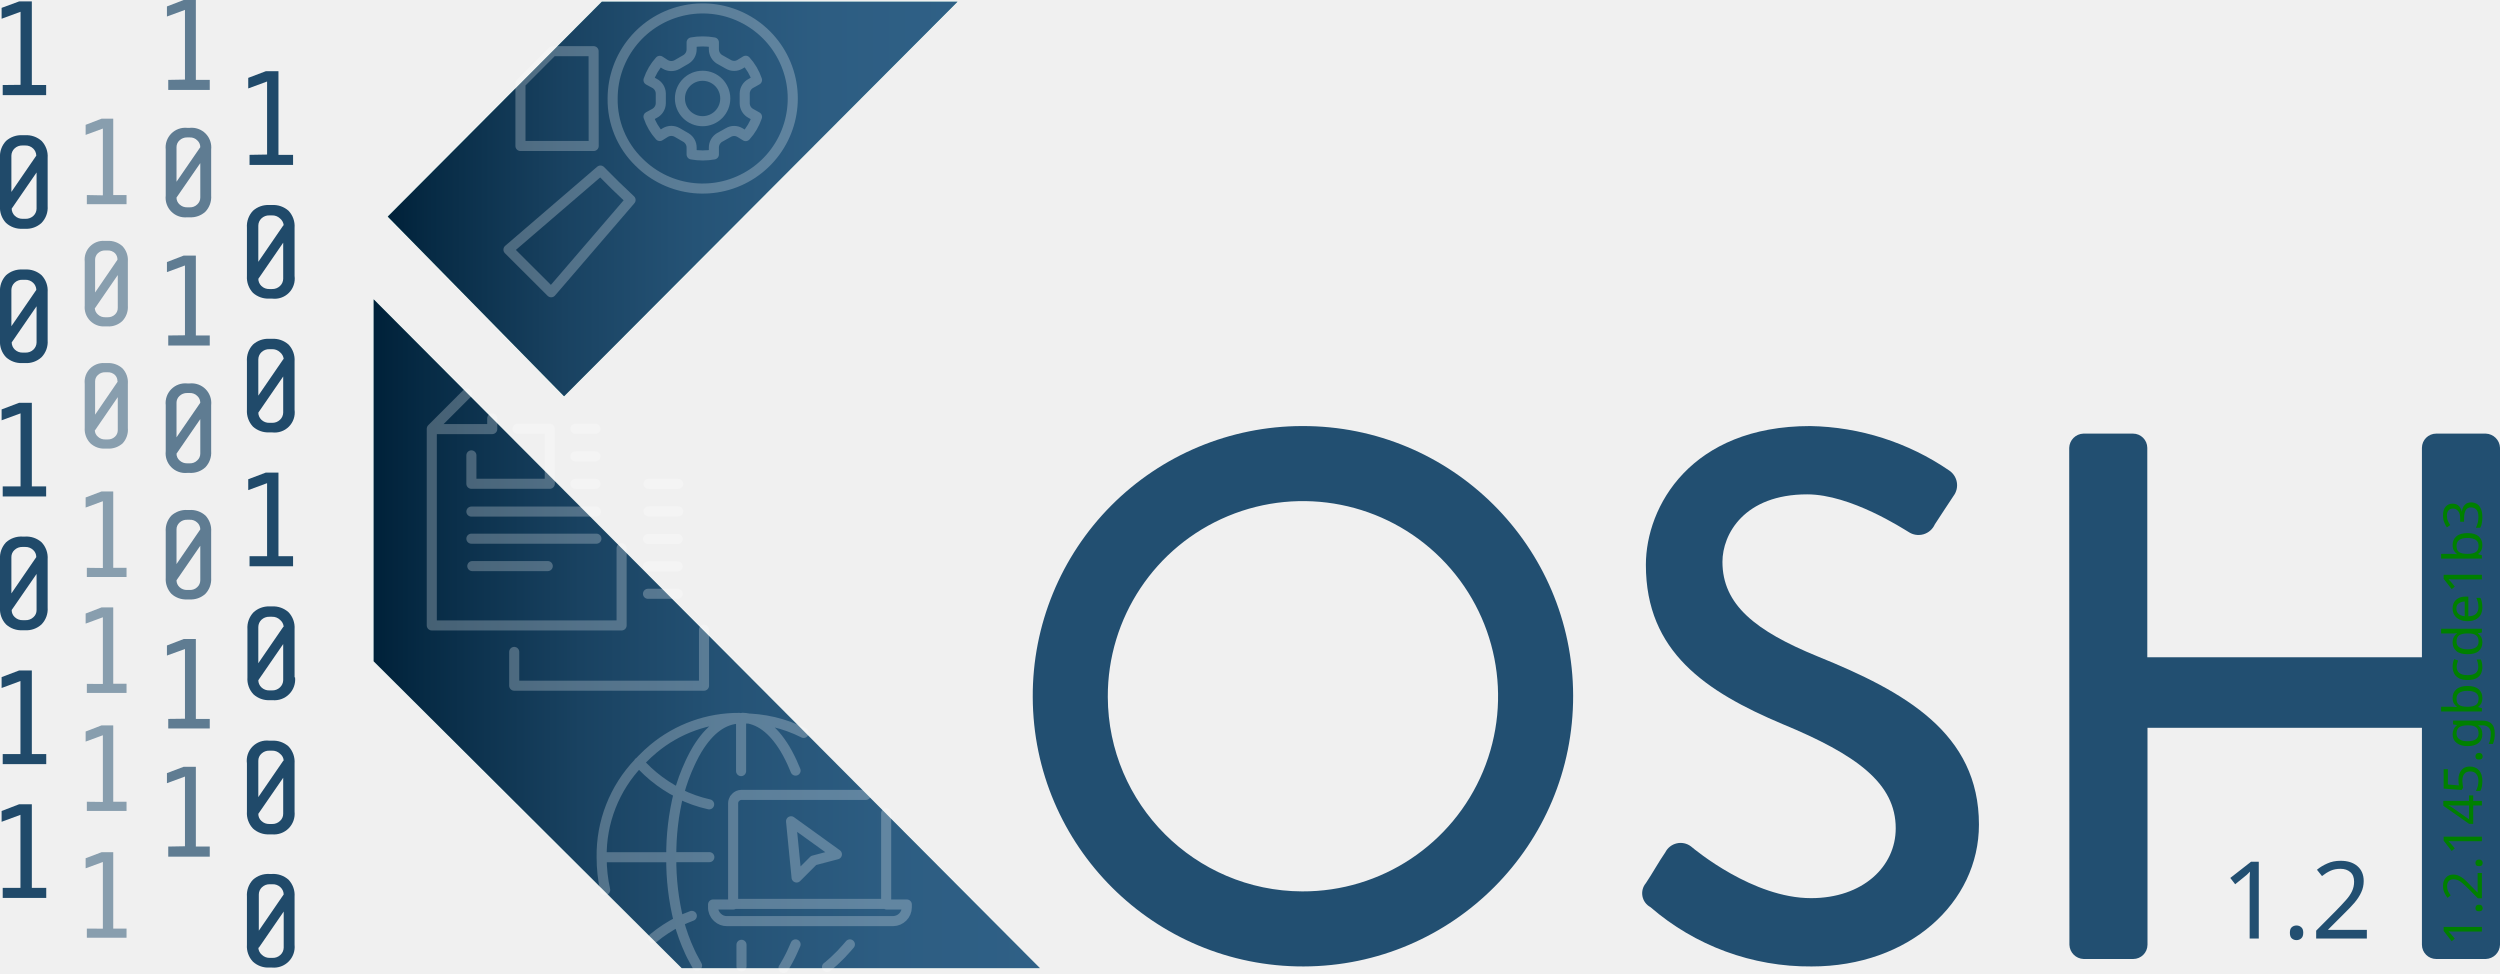
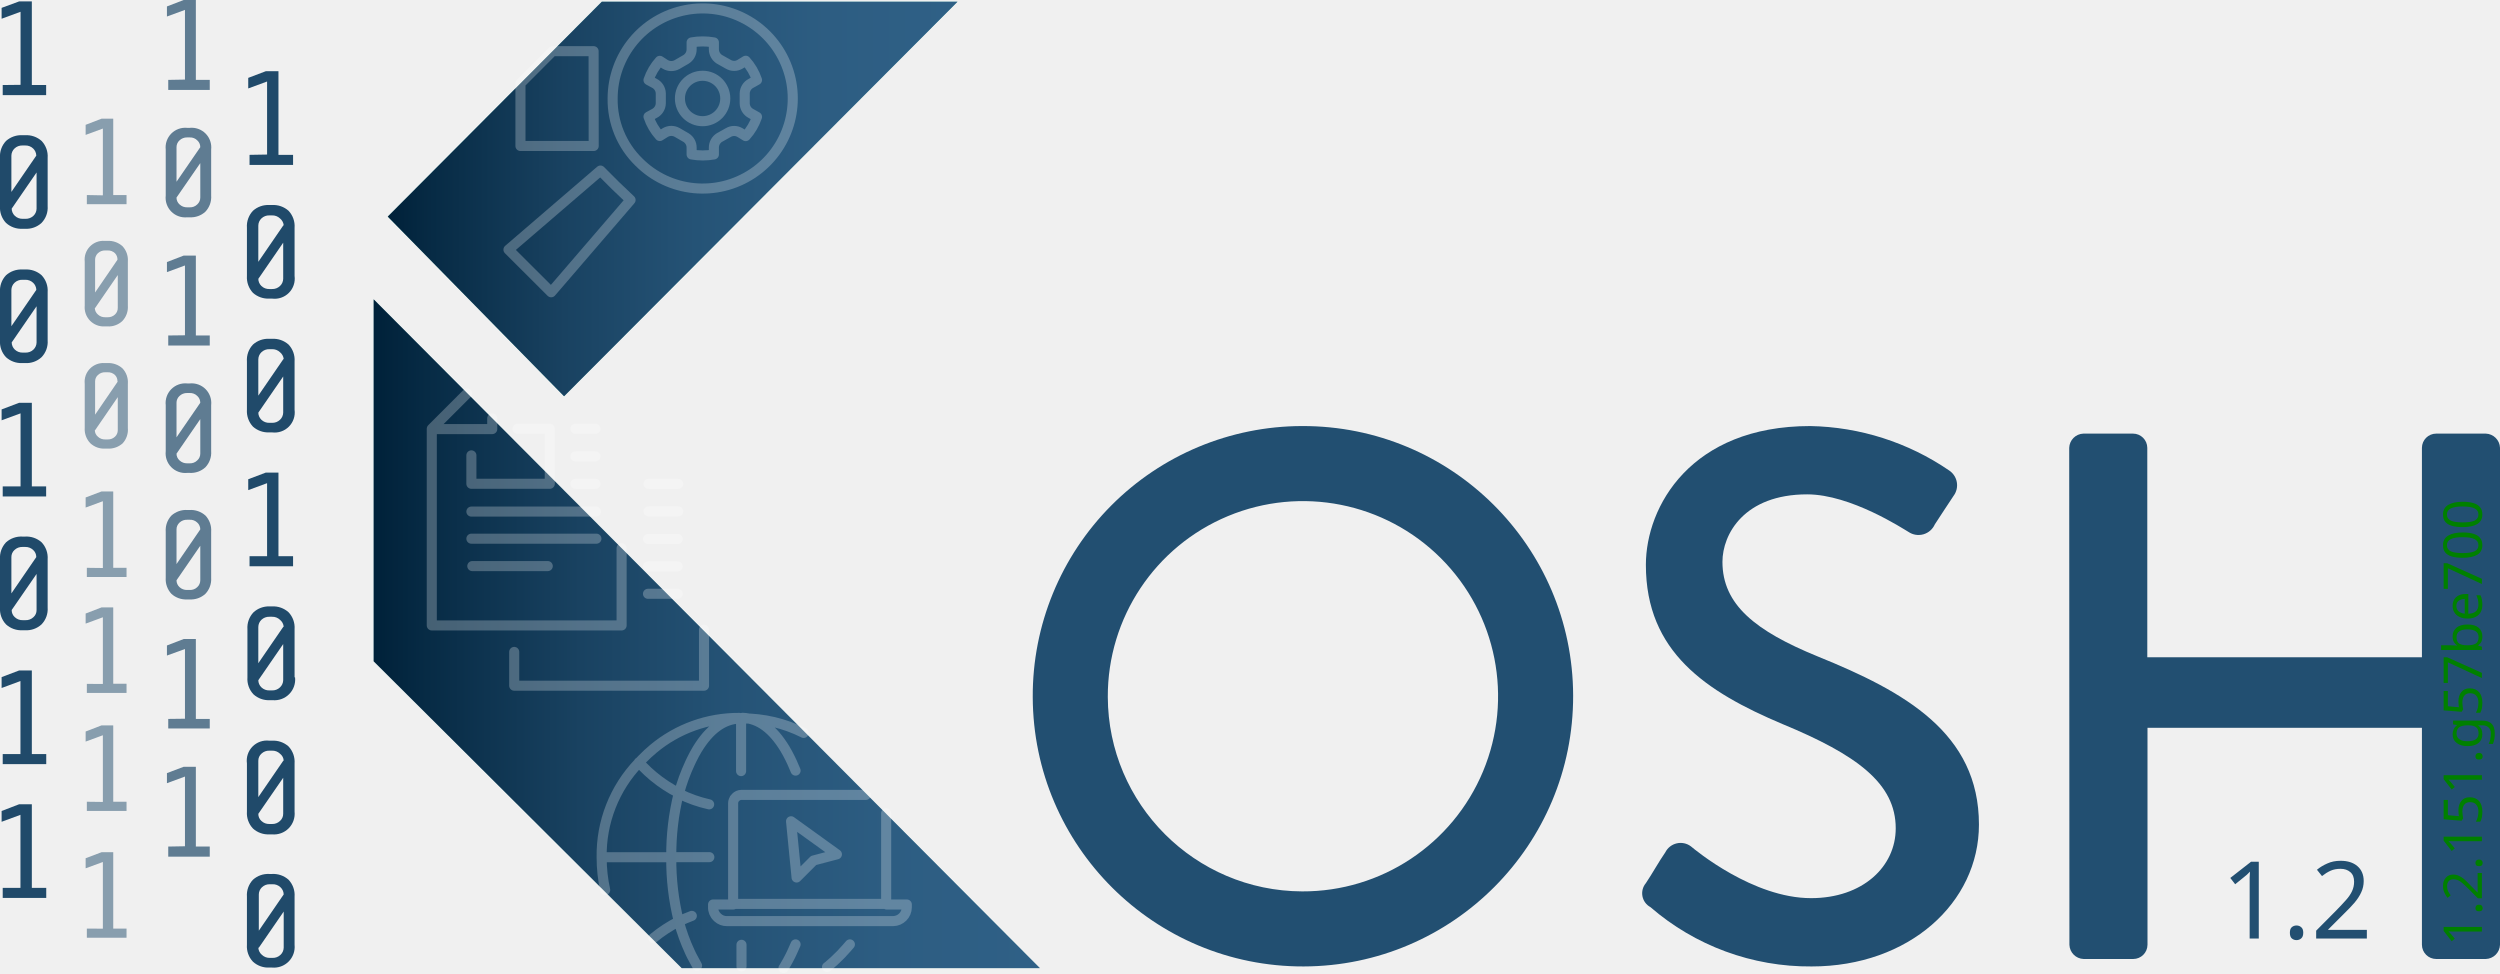
<svg xmlns="http://www.w3.org/2000/svg" xmlns:xlink="http://www.w3.org/1999/xlink" viewBox="0 0 248.15 96.65" version="1.1" id="svg4211">
  <defs id="defs4110">
    <style id="style4094">.cls-1{isolation:isolate;}.cls-2,.cls-3,.cls-4,.cls-5{fill:#224f71;}.cls-3,.cls-4,.cls-5,.cls-6{mix-blend-mode:multiply;}.cls-4{opacity:0.7;}.cls-5{opacity:0.5;}.cls-6{fill:#afdedc;}.cls-7{fill:url(#linear-gradient);}.cls-8{fill:url(#linear-gradient-2);}.cls-9{opacity:0.25;}.cls-10,.cls-11{fill:none;stroke:#fff;stroke-linecap:round;stroke-linejoin:round;}.cls-10{fill-rule:evenodd;}</style>
    <linearGradient id="linear-gradient" x1="38.49" y1="19.75" x2="95.04" y2="19.75" gradientUnits="userSpaceOnUse">
      <stop offset="0" stop-color="#002139" id="stop4096" />
      <stop offset="0.08" stop-color="#072b45" id="stop4098" />
      <stop offset="0.31" stop-color="#194261" id="stop4100" />
      <stop offset="0.54" stop-color="#255376" id="stop4102" />
      <stop offset="0.77" stop-color="#2d5d82" id="stop4104" />
      <stop offset="0.99" stop-color="#2f6086" id="stop4106" />
    </linearGradient>
    <linearGradient id="linear-gradient-2" x1="37.09" y1="62.9" x2="103.22" y2="62.9" xlink:href="#linear-gradient" />
    <linearGradient xlink:href="#linear-gradient" id="linearGradient4217" gradientUnits="userSpaceOnUse" x1="38.49" y1="19.75" x2="95.04" y2="19.75" />
  </defs>
  <path class="cls-2" d="m 129.25,42.29 a 26.82,26.82 0 1 1 -26.74,26.89 26.77,26.77 0 0 1 26.74,-26.89 z m 0,46.19 a 19.37,19.37 0 1 0 -19.29,-19.3 19.37,19.37 0 0 0 19.29,19.3 z" id="path4112" style="isolation:isolate;fill:#224f71" />
  <path class="cls-2" d="m 163.37,87.66 c 0.67,-1 1.26,-2.09 1.93,-3.06 a 1.7,1.7 0 0 1 2.54,-0.59 c 0.44,0.37 6.18,5.14 11.92,5.14 5.14,0 8.41,-3.13 8.41,-6.93 0,-4.47 -3.87,-7.3 -11.24,-10.35 -7.6,-3.21 -13.56,-7.16 -13.56,-15.8 0,-5.81 4.47,-13.78 16.31,-13.78 a 25.21,25.21 0 0 1 13.78,4.4 1.76,1.76 0 0 1 0.45,2.53 c -0.6,0.89 -1.27,1.94 -1.86,2.83 a 1.77,1.77 0 0 1 -2.61,0.75 c -0.52,-0.3 -5.74,-3.73 -10.06,-3.73 -6.25,0 -8.41,3.95 -8.41,6.7 0,4.25 3.27,6.86 9.46,9.39 8.64,3.5 16,7.6 16,16.69 0,7.75 -6.93,14.08 -16.61,14.08 a 24.14,24.14 0 0 1 -16,-5.89 1.56,1.56 0 0 1 -0.45,-2.38 z" id="path4114" style="isolation:isolate;fill:#224f71" />
  <path class="cls-2" d="m 205.39,44.45 a 1.46,1.46 0 0 1 1.41,-1.41 h 4.92 a 1.42,1.42 0 0 1 1.42,1.41 V 65.24 H 240.4 V 44.45 a 1.42,1.42 0 0 1 1.42,-1.41 h 4.91 a 1.46,1.46 0 0 1 1.42,1.41 v 49.33 a 1.46,1.46 0 0 1 -1.42,1.41 h -4.91 A 1.42,1.42 0 0 1 240.4,93.78 V 72.24 h -27.24 v 21.54 a 1.42,1.42 0 0 1 -1.42,1.41 h -4.92 a 1.46,1.46 0 0 1 -1.41,-1.41 z" id="path4116" style="isolation:isolate;fill:#224f71" />
  <path class="cls-3" d="m 0.27,8.44 v 1 h 4.31 v -1 H 3.16 V 0.14 H 1.9 L 0.16,0.78 V 1.86 L 2.04,1.17 v 7.25 z" id="path4124" style="isolation:isolate;mix-blend-mode:multiply;fill:#224f71" />
  <path class="cls-3" d="M 4.73,20.45 V 15.67 A 2.21,2.21 0 0 0 4.13,13.99 2.26,2.26 0 0 0 2.5,13.42 H 2.23 A 2.26,2.26 0 0 0 0.6,13.99 2.21,2.21 0 0 0 0,15.67 v 4.78 a 2.21,2.21 0 0 0 0.6,1.68 2.26,2.26 0 0 0 1.63,0.58 H 2.5 a 2.22,2.22 0 0 0 1.62,-0.58 2.18,2.18 0 0 0 0.61,-1.68 z m -1.13,-5 -2.47,3.6 v -3.6 a 1,1 0 0 1 0.31,-0.71 1.09,1.09 0 0 1 0.79,-0.3 H 2.5 a 1.09,1.09 0 0 1 0.79,0.3 1,1 0 0 1 0.31,0.68 z m -2.44,5.26 2.47,-3.59 v 3.59 a 1,1 0 0 1 -0.31,0.71 1.09,1.09 0 0 1 -0.79,0.3 H 2.26 A 1.09,1.09 0 0 1 1.47,21.42 1,1 0 0 1 1.16,20.71 Z" id="path4126" style="isolation:isolate;mix-blend-mode:multiply;fill:#224f71" />
  <path class="cls-3" d="M 4.73,33.78 V 29 A 2.21,2.21 0 0 0 4.13,27.32 2.26,2.26 0 0 0 2.5,26.75 H 2.23 A 2.26,2.26 0 0 0 0.6,27.32 2.21,2.21 0 0 0 0,29 v 4.78 a 2.21,2.21 0 0 0 0.6,1.68 2.26,2.26 0 0 0 1.63,0.58 H 2.5 a 2.22,2.22 0 0 0 1.62,-0.58 2.18,2.18 0 0 0 0.61,-1.68 z m -1.13,-5 -2.47,3.6 v -3.6 a 1,1 0 0 1 0.31,-0.71 1.09,1.09 0 0 1 0.79,-0.3 H 2.5 a 1.09,1.09 0 0 1 0.79,0.3 1,1 0 0 1 0.31,0.63 z M 1.16,33.99 3.63,30.4 v 3.59 A 1,1 0 0 1 3.32,34.7 1.09,1.09 0 0 1 2.53,35 H 2.26 A 1.09,1.09 0 0 1 1.47,34.7 1,1 0 0 1 1.16,33.99 Z" id="path4128" style="isolation:isolate;mix-blend-mode:multiply;fill:#224f71" />
  <path class="cls-3" d="m 0.27,48.28 v 1 h 4.31 v -1 H 3.16 v -8.3 H 1.9 l -1.74,0.66 v 1.08 l 1.88,-0.69 v 7.25 z" id="path4130" style="isolation:isolate;mix-blend-mode:multiply;fill:#224f71" />
  <path class="cls-3" d="M 4.73,60.3 V 55.52 A 2.23,2.23 0 0 0 4.13,53.83 2.26,2.26 0 0 0 2.5,53.26 H 2.23 A 2.26,2.26 0 0 0 0.6,53.83 2.23,2.23 0 0 0 0,55.52 v 4.78 a 2.21,2.21 0 0 0 0.6,1.68 2.26,2.26 0 0 0 1.63,0.58 H 2.5 A 2.22,2.22 0 0 0 4.12,61.98 2.18,2.18 0 0 0 4.73,60.3 Z m -1.13,-5 -2.47,3.6 v -3.6 a 0.93,0.93 0 0 1 0.31,-0.71 1.09,1.09 0 0 1 0.79,-0.3 H 2.5 a 1.09,1.09 0 0 1 0.79,0.3 0.93,0.93 0 0 1 0.31,0.68 z m -2.44,5.25 2.47,-3.58 v 3.58 a 0.92,0.92 0 0 1 -0.31,0.71 1.09,1.09 0 0 1 -0.79,0.3 H 2.26 A 1.09,1.09 0 0 1 1.47,61.26 0.92,0.92 0 0 1 1.16,60.55 Z" id="path4132" style="isolation:isolate;mix-blend-mode:multiply;fill:#224f71" />
  <path class="cls-3" d="m 0.27,74.85 v 1 h 4.32 v -1 H 3.16 v -8.3 H 1.9 l -1.74,0.66 v 1.08 L 2.03,67.6 v 7.25 z" id="path4134" style="isolation:isolate;mix-blend-mode:multiply;fill:#224f71" />
  <path class="cls-3" d="m 0.27,88.13 v 1 h 4.32 v -1 H 3.16 v -8.3 H 1.9 L 0.16,80.5 v 1.07 l 1.87,-0.69 v 7.25 z" id="path4136" style="isolation:isolate;mix-blend-mode:multiply;fill:#224f71" />
  <path class="cls-3" d="m 24.77,15.37 v 1 h 4.32 v -1 h -1.45 v -8.3 h -1.26 l -1.74,0.66 v 1.05 l 1.87,-0.69 v 7.25 z" id="path4138" style="isolation:isolate;mix-blend-mode:multiply;fill:#224f71" />
  <path class="cls-3" d="M 29.24,27.39 V 22.61 A 2.22,2.22 0 0 0 28.64,20.92 2.27,2.27 0 0 0 27,20.35 h -0.26 a 2.25,2.25 0 0 0 -1.63,0.57 2.22,2.22 0 0 0 -0.6,1.69 v 4.78 a 2.24,2.24 0 0 0 0.6,1.68 2.28,2.28 0 0 0 1.63,0.57 H 27 a 2,2 0 0 0 2.24,-2.25 z m -1.13,-5 -2.47,3.6 v -3.6 a 1,1 0 0 1 0.31,-0.71 1.09,1.09 0 0 1 0.79,-0.3 H 27 a 1.08,1.08 0 0 1 0.79,0.3 1,1 0 0 1 0.37,0.67 z m -2.47,5.29 2.47,-3.59 v 3.59 a 1,1 0 0 1 -0.32,0.71 1.08,1.08 0 0 1 -0.79,0.3 h -0.26 a 1.09,1.09 0 0 1 -0.79,-0.3 1,1 0 0 1 -0.31,-0.75 z" id="path4140" style="isolation:isolate;mix-blend-mode:multiply;fill:#224f71" />
  <path class="cls-3" d="M 29.24,40.67 V 35.88 A 2.21,2.21 0 0 0 28.64,34.2 2.27,2.27 0 0 0 27,33.63 h -0.26 a 2.25,2.25 0 0 0 -1.63,0.57 2.21,2.21 0 0 0 -0.6,1.68 v 4.79 a 2.24,2.24 0 0 0 0.6,1.68 2.28,2.28 0 0 0 1.63,0.57 H 27 a 2,2 0 0 0 2.24,-2.25 z m -1.13,-5 -2.47,3.6 v -3.6 a 1,1 0 0 1 0.31,-0.71 1.09,1.09 0 0 1 0.79,-0.3 H 27 a 1.08,1.08 0 0 1 0.79,0.3 1,1 0 0 1 0.37,0.67 z m -2.47,5.29 2.47,-3.59 v 3.59 a 1,1 0 0 1 -0.32,0.71 1.08,1.08 0 0 1 -0.79,0.3 h -0.26 a 1.09,1.09 0 0 1 -0.79,-0.3 1,1 0 0 1 -0.31,-0.75 z" id="path4142" style="isolation:isolate;mix-blend-mode:multiply;fill:#224f71" />
  <path class="cls-3" d="m 24.77,55.21 v 1 h 4.32 v -1 h -1.45 v -8.3 h -1.26 l -1.74,0.66 v 1.08 l 1.87,-0.69 v 7.25 z" id="path4144" style="isolation:isolate;mix-blend-mode:multiply;fill:#224f71" />
  <path class="cls-3" d="M 29.24,67.23 V 62.45 A 2.21,2.21 0 0 0 28.64,60.77 2.28,2.28 0 0 0 27,60.19 h -0.26 a 2.25,2.25 0 0 0 -1.58,0.59 2.21,2.21 0 0 0 -0.6,1.68 v 4.78 a 2.21,2.21 0 0 0 0.6,1.68 2.24,2.24 0 0 0 1.63,0.58 h 0.26 a 2.06,2.06 0 0 0 2.24,-2.26 z m -1.13,-5 -2.47,3.6 v -3.6 a 1,1 0 0 1 0.31,-0.71 1.09,1.09 0 0 1 0.79,-0.3 H 27 a 1.08,1.08 0 0 1 0.79,0.3 1,1 0 0 1 0.37,0.68 z m -2.47,5.29 2.47,-3.59 v 3.59 a 1,1 0 0 1 -0.32,0.71 1.08,1.08 0 0 1 -0.79,0.3 h -0.26 a 1.09,1.09 0 0 1 -0.79,-0.3 1,1 0 0 1 -0.31,-0.74 z" id="path4146" style="isolation:isolate;mix-blend-mode:multiply;fill:#224f71" />
  <path class="cls-3" d="M 29.24,80.52 V 75.78 A 2.23,2.23 0 0 0 28.64,74.09 2.27,2.27 0 0 0 27,73.52 h -0.26 a 2,2 0 0 0 -2.23,2.26 v 4.78 a 2.21,2.21 0 0 0 0.6,1.68 2.24,2.24 0 0 0 1.63,0.58 H 27 a 2.06,2.06 0 0 0 2.24,-2.26 z m -1.13,-5 -2.47,3.6 v -3.6 a 0.93,0.93 0 0 1 0.31,-0.71 1.09,1.09 0 0 1 0.79,-0.3 H 27 a 1.08,1.08 0 0 1 0.79,0.3 0.94,0.94 0 0 1 0.37,0.68 z m -2.47,5.26 2.47,-3.58 v 3.58 a 0.94,0.94 0 0 1 -0.32,0.71 1.08,1.08 0 0 1 -0.79,0.3 h -0.26 a 1.09,1.09 0 0 1 -0.79,-0.3 0.93,0.93 0 0 1 -0.31,-0.71 z" id="path4148" style="isolation:isolate;mix-blend-mode:multiply;fill:#224f71" />
  <path class="cls-3" d="M 29.24,93.78 V 89 A 2.21,2.21 0 0 0 28.64,87.32 2.27,2.27 0 0 0 27,86.75 h -0.26 a 2.25,2.25 0 0 0 -1.63,0.57 2.21,2.21 0 0 0 -0.6,1.68 v 4.78 a 2.21,2.21 0 0 0 0.6,1.68 2.24,2.24 0 0 0 1.63,0.58 H 27 a 2.06,2.06 0 0 0 2.24,-2.26 z m -1.08,-5 -2.47,3.6 v -3.6 a 1,1 0 0 1 0.31,-0.71 1.09,1.09 0 0 1 0.79,-0.3 h 0.26 a 1.08,1.08 0 0 1 0.79,0.3 1,1 0 0 1 0.32,0.71 z m -2.47,5.29 2.47,-3.59 v 3.59 a 1,1 0 0 1 -0.32,0.71 1.08,1.08 0 0 1 -0.79,0.3 H 26.79 A 1.09,1.09 0 0 1 26,94.78 1,1 0 0 1 25.64,94.06 Z" id="path4150" style="isolation:isolate;mix-blend-mode:multiply;fill:#224f71" />
  <path class="cls-4" d="m 16.7,7.93 v 1 h 4.12 v -1 H 19.44 V 0 h -1.21 l -1.66,0.64 v 1 L 18.36,0.98 V 7.9 Z" id="path4152" style="opacity:0.7;isolation:isolate;mix-blend-mode:multiply;fill:#224f71" />
  <path class="cls-4" d="m 20.96,19.41 v -4.56 a 1.95,1.95 0 0 0 -2.13,-2.16 h -0.25 a 1.95,1.95 0 0 0 -2.13,2.16 v 4.56 a 1.95,1.95 0 0 0 2.13,2.16 h 0.25 a 2.13,2.13 0 0 0 1.55,-0.55 2.1,2.1 0 0 0 0.58,-1.61 z m -1.08,-4.8 -2.36,3.43 v -3.43 a 0.9,0.9 0 0 1 0.3,-0.68 1.06,1.06 0 0 1 0.76,-0.29 h 0.25 a 1,1 0 0 1 0.75,0.29 0.9,0.9 0 0 1 0.3,0.68 z m -2.36,5 2.36,-3.42 v 3.42 a 0.9,0.9 0 0 1 -0.3,0.68 1,1 0 0 1 -0.75,0.29 h -0.25 a 1.06,1.06 0 0 1 -0.76,-0.29 0.9,0.9 0 0 1 -0.3,-0.64 z" id="path4154" style="opacity:0.7;isolation:isolate;mix-blend-mode:multiply;fill:#224f71" />
  <path class="cls-4" d="m 16.7,33.3 v 1 h 4.12 v -1 h -1.38 v -7.93 h -1.21 l -1.66,0.64 v 1 l 1.79,-0.66 v 6.93 z" id="path4156" style="opacity:0.7;isolation:isolate;mix-blend-mode:multiply;fill:#224f71" />
  <path class="cls-4" d="m 20.96,44.78 v -4.56 a 1.95,1.95 0 0 0 -2.13,-2.16 h -0.25 a 1.95,1.95 0 0 0 -2.13,2.16 v 4.56 a 1.95,1.95 0 0 0 2.13,2.16 h 0.25 a 2.13,2.13 0 0 0 1.55,-0.55 2.1,2.1 0 0 0 0.58,-1.61 z m -1.08,-4.8 -2.36,3.43 v -3.43 a 0.91,0.91 0 0 1 0.3,-0.68 1.06,1.06 0 0 1 0.76,-0.29 h 0.25 a 1,1 0 0 1 0.75,0.29 0.91,0.91 0 0 1 0.3,0.67 z m -2.36,5.05 2.36,-3.43 v 3.43 a 0.89,0.89 0 0 1 -0.3,0.67 1,1 0 0 1 -0.75,0.29 h -0.25 a 1.06,1.06 0 0 1 -0.76,-0.29 0.89,0.89 0 0 1 -0.3,-0.68 z" id="path4158" style="opacity:0.7;isolation:isolate;mix-blend-mode:multiply;fill:#224f71" />
  <path class="cls-4" d="m 16.7,71.36 v 0.95 h 4.12 v -0.95 h -1.38 v -7.93 h -1.21 l -1.66,0.64 v 1 l 1.79,-0.65 v 6.92 z" id="path4160" style="opacity:0.7;isolation:isolate;mix-blend-mode:multiply;fill:#224f71" />
  <path class="cls-4" d="m 20.96,57.36 v -4.58 a 2.12,2.12 0 0 0 -0.57,-1.61 2.18,2.18 0 0 0 -1.56,-0.55 h -0.25 a 2.18,2.18 0 0 0 -1.56,0.55 2.12,2.12 0 0 0 -0.57,1.61 v 4.57 a 2.13,2.13 0 0 0 0.57,1.6 2.15,2.15 0 0 0 1.56,0.55 h 0.25 a 2.13,2.13 0 0 0 1.55,-0.55 2.09,2.09 0 0 0 0.58,-1.59 z m -1.08,-4.81 -2.36,3.44 v -3.44 a 0.91,0.91 0 0 1 0.3,-0.68 1.05,1.05 0 0 1 0.76,-0.28 h 0.25 a 1,1 0 0 1 0.75,0.28 0.91,0.91 0 0 1 0.3,0.68 z m -2.36,5.05 2.36,-3.43 v 3.43 a 0.91,0.91 0 0 1 -0.3,0.68 1,1 0 0 1 -0.75,0.28 h -0.25 a 1.05,1.05 0 0 1 -0.76,-0.28 0.91,0.91 0 0 1 -0.3,-0.68 z" id="path4162" style="opacity:0.7;isolation:isolate;mix-blend-mode:multiply;fill:#224f71" />
  <path class="cls-4" d="m 16.7,84.03 v 1 h 4.12 v -1 h -1.38 v -7.92 h -1.21 l -1.66,0.63 v 1 l 1.79,-0.66 V 84 Z" id="path4164" style="opacity:0.7;isolation:isolate;mix-blend-mode:multiply;fill:#224f71" />
  <path class="cls-5" d="m 8.62,19.36 v 0.91 h 3.94 V 19.36 H 11.24 V 11.78 H 10.08 L 8.5,12.39 v 1 l 1.71,-0.63 v 6.63 z" id="path4166" style="opacity:0.5;isolation:isolate;mix-blend-mode:multiply;fill:#224f71" />
  <path class="cls-5" d="m 12.69,30.34 v -4.37 a 2,2 0 0 0 -0.54,-1.54 2.07,2.07 0 0 0 -1.5,-0.52 h -0.24 a 1.86,1.86 0 0 0 -2,2.06 v 4.37 a 1.89,1.89 0 0 0 2,2.06 h 0.24 a 2,2 0 0 0 1.49,-0.53 2,2 0 0 0 0.55,-1.53 z m -1,-4.6 -2.25,3.29 v -3.25 a 0.88,0.88 0 0 1 0.28,-0.65 1,1 0 0 1 0.72,-0.27 h 0.24 a 1,1 0 0 1 0.73,0.27 0.88,0.88 0 0 1 0.25,0.65 z m -2.25,4.83 2.25,-3.27 v 3.27 a 0.86,0.86 0 0 1 -0.28,0.65 1,1 0 0 1 -0.73,0.27 H 10.44 A 1,1 0 0 1 9.72,31.22 0.86,0.86 0 0 1 9.41,30.57 Z" id="path4168" style="opacity:0.5;isolation:isolate;mix-blend-mode:multiply;fill:#224f71" />
  <path class="cls-5" d="m 8.62,67.88 v 0.9 h 3.94 V 67.87 H 11.24 V 60.29 H 10.08 L 8.5,60.9 v 1 l 1.71,-0.63 v 6.62 z" id="path4170" style="opacity:0.5;isolation:isolate;mix-blend-mode:multiply;fill:#224f71" />
  <path class="cls-5" d="m 8.62,92.17 v 0.91 h 3.94 v -0.91 h -1.32 v -7.58 h -1.16 l -1.58,0.6 v 1 l 1.71,-0.63 v 6.62 z" id="path4172" style="opacity:0.5;isolation:isolate;mix-blend-mode:multiply;fill:#224f71" />
  <path class="cls-5" d="m 8.62,56.36 v 0.91 h 3.94 v -0.91 h -1.32 v -7.58 h -1.16 l -1.58,0.6 v 1 l 1.71,-0.63 v 6.63 z" id="path4174" style="opacity:0.5;isolation:isolate;mix-blend-mode:multiply;fill:#224f71" />
  <path class="cls-5" d="M 12.69,42.47 V 38.1 a 2,2 0 0 0 -0.54,-1.54 2.07,2.07 0 0 0 -1.5,-0.52 h -0.24 a 1.86,1.86 0 0 0 -2,2.06 v 4.37 a 2,2 0 0 0 0.56,1.53 2,2 0 0 0 1.48,0.53 h 0.24 A 2.07,2.07 0 0 0 12.18,44 2,2 0 0 0 12.69,42.47 Z m -1,-4.6 -2.25,3.29 v -3.29 a 0.86,0.86 0 0 1 0.28,-0.65 1,1 0 0 1 0.72,-0.27 h 0.24 a 1,1 0 0 1 0.73,0.27 0.86,0.86 0 0 1 0.25,0.65 z m -2.25,4.83 2.25,-3.28 v 3.28 a 0.86,0.86 0 0 1 -0.28,0.65 1,1 0 0 1 -0.73,0.27 H 10.44 A 1,1 0 0 1 9.72,43.35 0.86,0.86 0 0 1 9.41,42.7 Z" id="path4176" style="opacity:0.5;isolation:isolate;mix-blend-mode:multiply;fill:#224f71" />
  <path class="cls-5" d="m 8.62,79.58 v 0.91 h 3.94 V 79.58 H 11.24 V 72 H 10.08 L 8.5,72.61 v 1 l 1.71,-0.63 v 6.62 z" id="path4178" style="opacity:0.5;isolation:isolate;mix-blend-mode:multiply;fill:#224f71" />
  <polygon class="cls-6" points="37.09,29.71 37.09,65.64 67.67,96.1 103.22,96.1 " id="polygon4180" style="isolation:isolate;mix-blend-mode:multiply;fill:#afdedc" />
  <polygon class="cls-6" points="55.99,39.33 95.04,0.17 59.74,0.17 38.49,21.5 " id="polygon4182" style="isolation:isolate;mix-blend-mode:multiply;fill:#afdedc" />
  <polygon class="cls-6" points="55.99,39.33 95.04,0.17 59.74,0.17 38.49,21.5 " id="polygon4184" style="isolation:isolate;mix-blend-mode:multiply;fill:#afdedc" />
  <polygon class="cls-7" points="55.99,39.33 95.04,0.17 59.74,0.17 38.49,21.5 " id="polygon4186" style="isolation:isolate;fill:url(#linearGradient4217)" />
  <polygon class="cls-8" points="37.09,29.71 37.09,65.64 67.67,96.1 103.22,96.1 " id="polygon4188" style="isolation:isolate;fill:url(#linear-gradient-2)" />
  <g class="cls-9" id="g4192" style="opacity:0.25;isolation:isolate">
    <path class="cls-10" d="m 484.63,443.42 v 2.82 h 7.78 v -5.46 h -3.2 m 7.74,5.47 h -2 m 0,-2.73 h 2 m 0,-2.74 h -2 M 484.63,449 H 497 m -10.3,-9.25 v 1.06 h -6 v 19.49 h 18.84 v -7.67 m -18.84,-11.85 3.51,-3.51 m 18,11.71 h 2.95 m 0,-2.73 h -2.95 m -13.33,16.68 v 3.35 h 18.84 v -5.56 m -23,-6.31 h 7.49 m 4.83,-2.72 h -12.41 m 20.48,5.47 h -2.95 m 0,-2.72 h 2.95 m 0,-2.72 h -2.95" transform="translate(-437.84,-398.22)" id="path4190" style="fill:none;fill-rule:evenodd;stroke:#ffffff;stroke-linecap:round;stroke-linejoin:round" />
  </g>
  <g class="cls-9" id="g4202" style="opacity:0.25;isolation:isolate">
    <polygon class="cls-11" points="51.66,8.28 51.66,14.49 58.93,14.49 58.92,5.08 54.85,5.08 " id="polygon4194" style="fill:none;stroke:#ffffff;stroke-linecap:round;stroke-linejoin:round" />
    <path class="cls-11" d="m 498.92,416.63 -1.48,-1.48 -9.13,7.85 v 0 l 4.24,4.23 v 0 l 7.88,-9.16 z" transform="translate(-437.84,-398.22)" id="path4196" style="fill:none;stroke:#ffffff;stroke-linecap:round;stroke-linejoin:round" />
    <path class="cls-11" d="m 501.26,414.31 a 8.94,8.94 0 1 0 -2.61,-6.32 8.63,8.63 0 0 0 2.61,6.32 z m 1.54,-7.82 -0.59,-0.32 a 5.4,5.4 0 0 1 1.12,-1.91 l 0.56,0.36 a 1.17,1.17 0 0 0 1.17,0 l 0.88,-0.51 a 1.16,1.16 0 0 0 0.55,-1 v -0.68 a 6.16,6.16 0 0 1 2.21,0 v 0.67 a 1.18,1.18 0 0 0 0.54,1 l 0.89,0.5 a 1.13,1.13 0 0 0 1.16,0 l 0.57,-0.35 a 5.4,5.4 0 0 1 1.12,1.91 l -0.59,0.33 a 1.16,1.16 0 0 0 -0.63,1 v 1 a 1.16,1.16 0 0 0 0.63,1 l 0.59,0.33 a 5.4,5.4 0 0 1 -1.12,1.91 l -0.57,-0.35 a 1.13,1.13 0 0 0 -1.16,0 l -0.89,0.5 a 1.17,1.17 0 0 0 -0.54,1 v 0.67 a 6.16,6.16 0 0 1 -2.21,0 v -0.67 a 1.16,1.16 0 0 0 -0.55,-1 l -0.88,-0.51 a 1.17,1.17 0 0 0 -1.17,0 l -0.56,0.35 a 5.35,5.35 0 0 1 -1.12,-1.92 l 0.59,-0.32 a 1.16,1.16 0 0 0 0.63,-1 v -1 a 1.16,1.16 0 0 0 -0.63,-0.99 z" transform="translate(-437.84,-398.22)" id="path4198" style="fill:none;stroke:#ffffff;stroke-linecap:round;stroke-linejoin:round" />
    <path class="cls-11" d="m 507.58,410.25 a 2.25,2.25 0 0 0 2.25,-2.26 2.25,2.25 0 1 0 -4.5,0 2.25,2.25 0 0 0 2.25,2.26 z" transform="translate(-437.84,-398.22)" id="path4200" style="fill:none;stroke:#ffffff;stroke-linecap:round;stroke-linejoin:round" />
  </g>
  <g class="cls-9" id="g4206" style="opacity:0.25;isolation:isolate">
    <path class="cls-10" d="m 511.4,474.76 v -5.22 h -0.16 c -1.6,0.06 -3,1.09 -4.2,3.07 -0.18,0.3 -0.36,0.63 -0.54,1 l -0.18,0.38 a 18.11,18.11 0 0 0 -1.09,3 12.84,12.84 0 0 0 3,1.07 m 3.14,-8.53 h 0.16 a 13.39,13.39 0 0 1 6.08,1.44 m 6.18,6.15 h -12.36 a 0.79,0.79 0 0 0 -0.57,0.25 0.66,0.66 0 0 0 -0.2,0.31 0.75,0.75 0 0 0 -0.05,0.26 v 10 h 15.19 v -9 m -7.2,4.69 -1.69,1.69 -0.55,-5.58 4.55,3.28 z m -7.05,-14.16 c 1.6,0.06 3,1.09 4.2,3.07 0.18,0.3 0.36,0.63 0.54,1 l 0.18,0.38 c 0.12,0.26 0.23,0.52 0.34,0.79 m -18.9,11.85 a 14.8,14.8 0 0 1 -0.35,-3.23 v 0 a 13.27,13.27 0 0 1 3.68,-9.4 l 0.37,-0.38 a 14.06,14.06 0 0 1 1.08,-1 13.2,13.2 0 0 1 8.54,-3.07 m -4.72,19.65 a 12.26,12.26 0 0 0 -1.29,0.56 18.58,18.58 0 0 0 1.09,3 l 0.18,0.38 q 0.27,0.53 0.54,1 m -4.34,-2.73 a 13.61,13.61 0 0 1 2.53,-1.66 25.19,25.19 0 0 1 -0.75,-6.37 h -6.91 m 7.66,-6.38 a 25.24,25.24 0 0 0 -0.75,6.37 h 3.78 m -7,-9.41 0.37,0.39 a 14.06,14.06 0 0 0 1.08,1 13.61,13.61 0 0 0 2.53,1.66 m 10.38,17.37 a 0.83,0.83 0 0 1 0.08,-0.12 l 0.06,-0.11 c 0.19,-0.31 0.37,-0.64 0.55,-1 l 0.18,-0.38 0.33,-0.74 m 5.39,0 c -0.21,0.25 -0.43,0.5 -0.66,0.74 a 4.27,4.27 0 0 1 -0.36,0.38 q -0.52,0.53 -1.08,1 l -0.17,0.13 M 510.62,488 h -2 v 0.24 a 1.31,1.31 0 0 0 0.4,1 l 0.06,0.06 a 1.32,1.32 0 0 0 0.92,0.35 h 16.48 a 1.38,1.38 0 0 0 1.37,-1.38 V 488 h -2 m -14.41,4 v 2.15" transform="translate(-437.84,-398.22)" id="path4204" style="fill:none;fill-rule:evenodd;stroke:#ffffff;stroke-linecap:round;stroke-linejoin:round" />
  </g>
  <text xml:space="preserve" style="font-style:normal;font-weight:normal;font-size:40px;line-height:1.25;font-family:sans-serif;letter-spacing:0px;word-spacing:0px;fill:#224f71;fill-opacity:1;stroke:none" x="220.427" y="93.16" id="text4318">
    <tspan id="tspan4316" x="220.427" y="93.16" style="font-style:normal;font-variant:normal;font-weight:normal;font-stretch:normal;font-size:10.667px;font-family:sans-serif;-inkscape-font-specification:'sans-serif, Normal';font-variant-ligatures:normal;font-variant-caps:normal;font-variant-numeric:normal;font-feature-settings:normal;text-align:start;writing-mode:lr-tb;text-anchor:start;fill:#224f71;fill-opacity:1">1.2</tspan>
  </text>
  <text xml:space="preserve" style="font-style:normal;font-weight:normal;font-size:40px;line-height:1.25;font-family:sans-serif;letter-spacing:0px;word-spacing:0px;fill:#000000;fill-opacity:1;stroke:none" x="-93.897" y="246.353" id="text4402" transform="rotate(-90)">
-     <tspan id="tspan4400" x="-93.897" y="246.353" style="font-style:normal;font-variant:normal;font-weight:normal;font-stretch:normal;font-size:5.333px;font-family:sans-serif;-inkscape-font-specification:'sans-serif, Normal';font-variant-ligatures:normal;font-variant-caps:normal;font-variant-numeric:normal;font-feature-settings:normal;text-align:start;writing-mode:lr-tb;text-anchor:start;fill:#008000">1.2.145.gbcde1b3 </tspan>
+     <tspan id="tspan4400" x="-93.897" y="246.353" style="font-style:normal;font-variant:normal;font-weight:normal;font-stretch:normal;font-size:5.333px;font-family:sans-serif;-inkscape-font-specification:'sans-serif, Normal';font-variant-ligatures:normal;font-variant-caps:normal;font-variant-numeric:normal;font-feature-settings:normal;text-align:start;writing-mode:lr-tb;text-anchor:start;fill:#008000">1.2.151.g57be700 </tspan>
  </text>
</svg>
